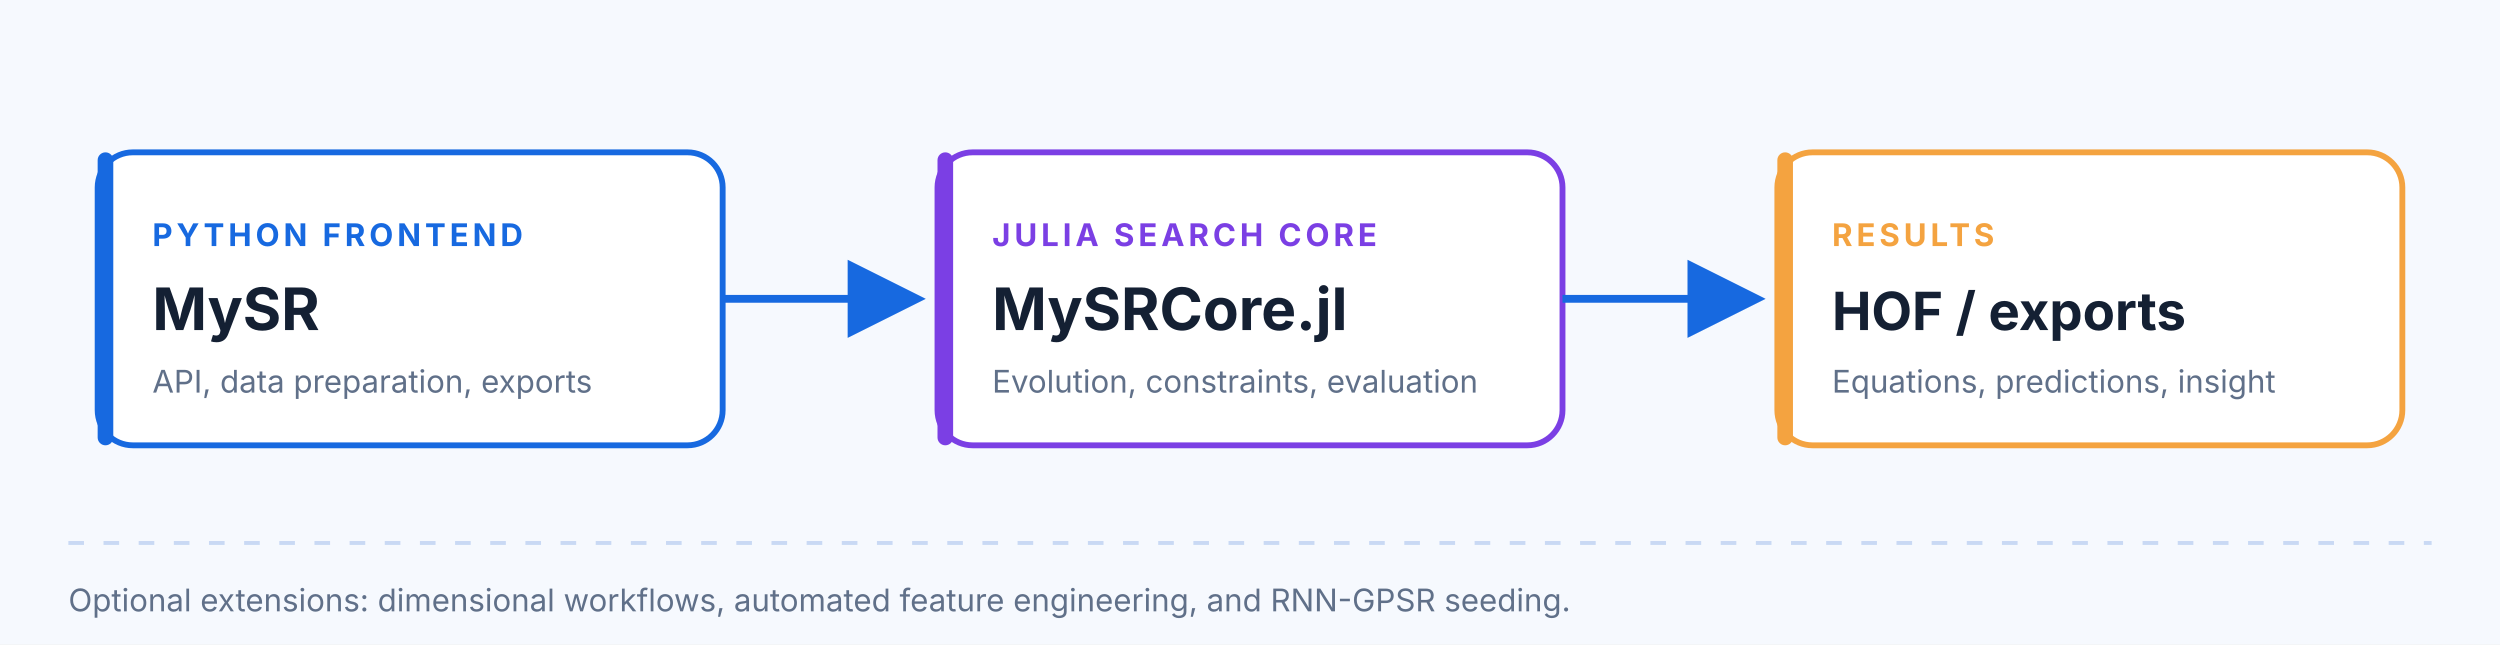
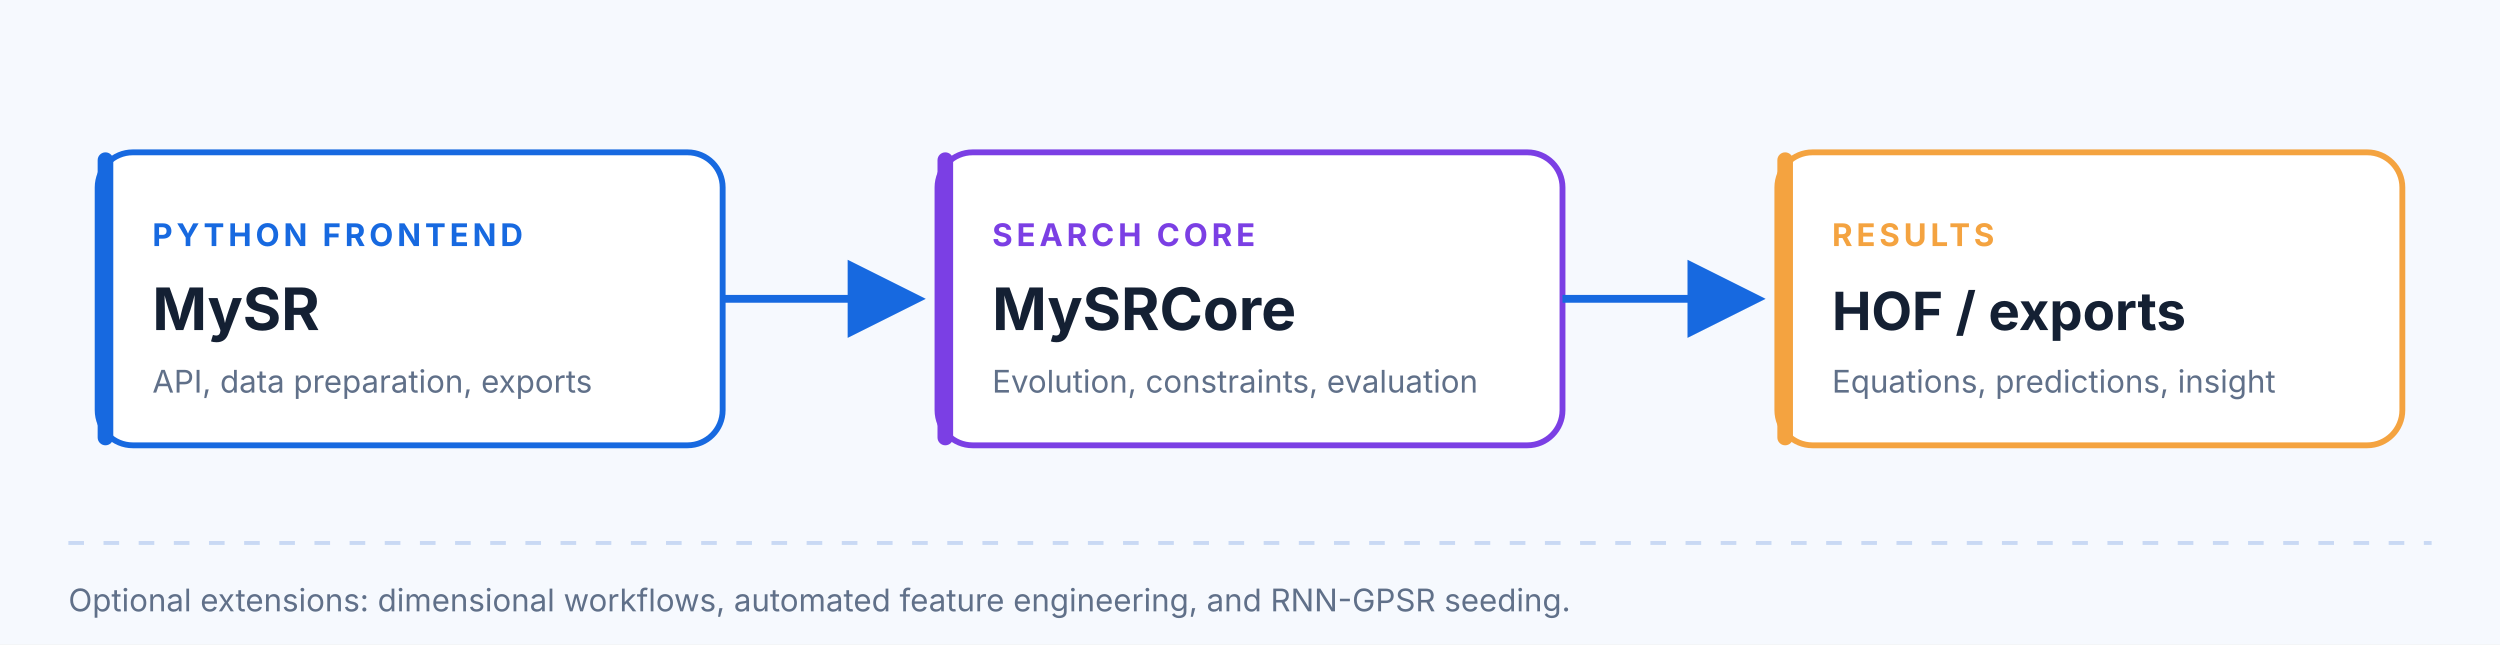
<svg xmlns="http://www.w3.org/2000/svg" viewBox="0 0 1280 330" role="img" aria-labelledby="title desc">
  <defs>
    <marker id="arrow" markerWidth="10" markerHeight="10" refX="8" refY="5" orient="auto">
      <path d="M0 0L10 5L0 10Z" fill="#1769E0" />
    </marker>
  </defs>
  <rect width="1280" height="330" fill="#F6F9FE" />
  <g font-family="Avenir Next, Inter, Helvetica, Arial, sans-serif">
    <rect x="50" y="78" width="320" height="150" rx="18" fill="#FFFFFF" stroke="#1769E0" stroke-width="3" />
    <rect x="50" y="78" width="8" height="150" rx="4" fill="#1769E0" />
    <text x="78" y="126" fill="#1769E0" font-family="Avenir Next, Inter, Helvetica, Arial, sans-serif" font-size="16" font-weight="700" letter-spacing="2">PYTHON FRONTEND</text>
    <text x="78" y="169" fill="#142033" font-family="Avenir Next, Inter, Helvetica, Arial, sans-serif" font-size="30" font-weight="700">MySR</text>
    <text x="78" y="201" fill="#607089" font-family="Avenir Next, Inter, Helvetica, Arial, sans-serif" font-size="16">API, data preparation, exports</text>
    <rect x="480" y="78" width="320" height="150" rx="18" fill="#FFFFFF" stroke="#7B3FE4" stroke-width="3" />
    <rect x="480" y="78" width="8" height="150" rx="4" fill="#7B3FE4" />
-     <text x="508" y="126" fill="#7B3FE4" font-family="Avenir Next, Inter, Helvetica, Arial, sans-serif" font-size="16" font-weight="700" letter-spacing="2">JULIA SEARCH CORE</text>
-     <text x="508" y="169" fill="#142033" font-family="Avenir Next, Inter, Helvetica, Arial, sans-serif" font-size="30" font-weight="700">MySRCore.jl</text>
+     <text x="508" y="126" fill="#7B3FE4" font-family="Avenir Next, Inter, Helvetica, Arial, sans-serif" font-size="16" font-weight="700" letter-spacing="2">SEARCH CORE</text>
+     <text x="508" y="169" fill="#142033" font-family="Avenir Next, Inter, Helvetica, Arial, sans-serif" font-size="30" font-weight="700">MySRCore</text>
    <text x="508" y="201" fill="#607089" font-family="Avenir Next, Inter, Helvetica, Arial, sans-serif" font-size="16">Evolution, constraints, evaluation</text>
    <rect x="910" y="78" width="320" height="150" rx="18" fill="#FFFFFF" stroke="#F4A340" stroke-width="3" />
    <rect x="910" y="78" width="8" height="150" rx="4" fill="#F4A340" />
    <text x="938" y="126" fill="#F4A340" font-family="Avenir Next, Inter, Helvetica, Arial, sans-serif" font-size="16" font-weight="700" letter-spacing="2">RESULTS</text>
    <text x="938" y="169" fill="#142033" font-family="Avenir Next, Inter, Helvetica, Arial, sans-serif" font-size="27" font-weight="700">HOF / exports</text>
    <text x="938" y="201" fill="#607089" font-family="Avenir Next, Inter, Helvetica, Arial, sans-serif" font-size="16">Equations, predictions, insight</text>
    <path d="M370 153H466" fill="none" stroke="#1769E0" stroke-width="4" marker-end="url(#arrow)" />
    <path d="M800 153H896" fill="none" stroke="#1769E0" stroke-width="4" marker-end="url(#arrow)" />
    <path d="M35 278H1245" fill="none" stroke="#C9D9F4" stroke-width="2" stroke-dasharray="8 10" />
    <text x="35" y="313" fill="#607089" font-size="16">Optional extensions: dimensional workflows, automated feature engineering, and RNN-GPSR seeding.</text>
  </g>
</svg>
